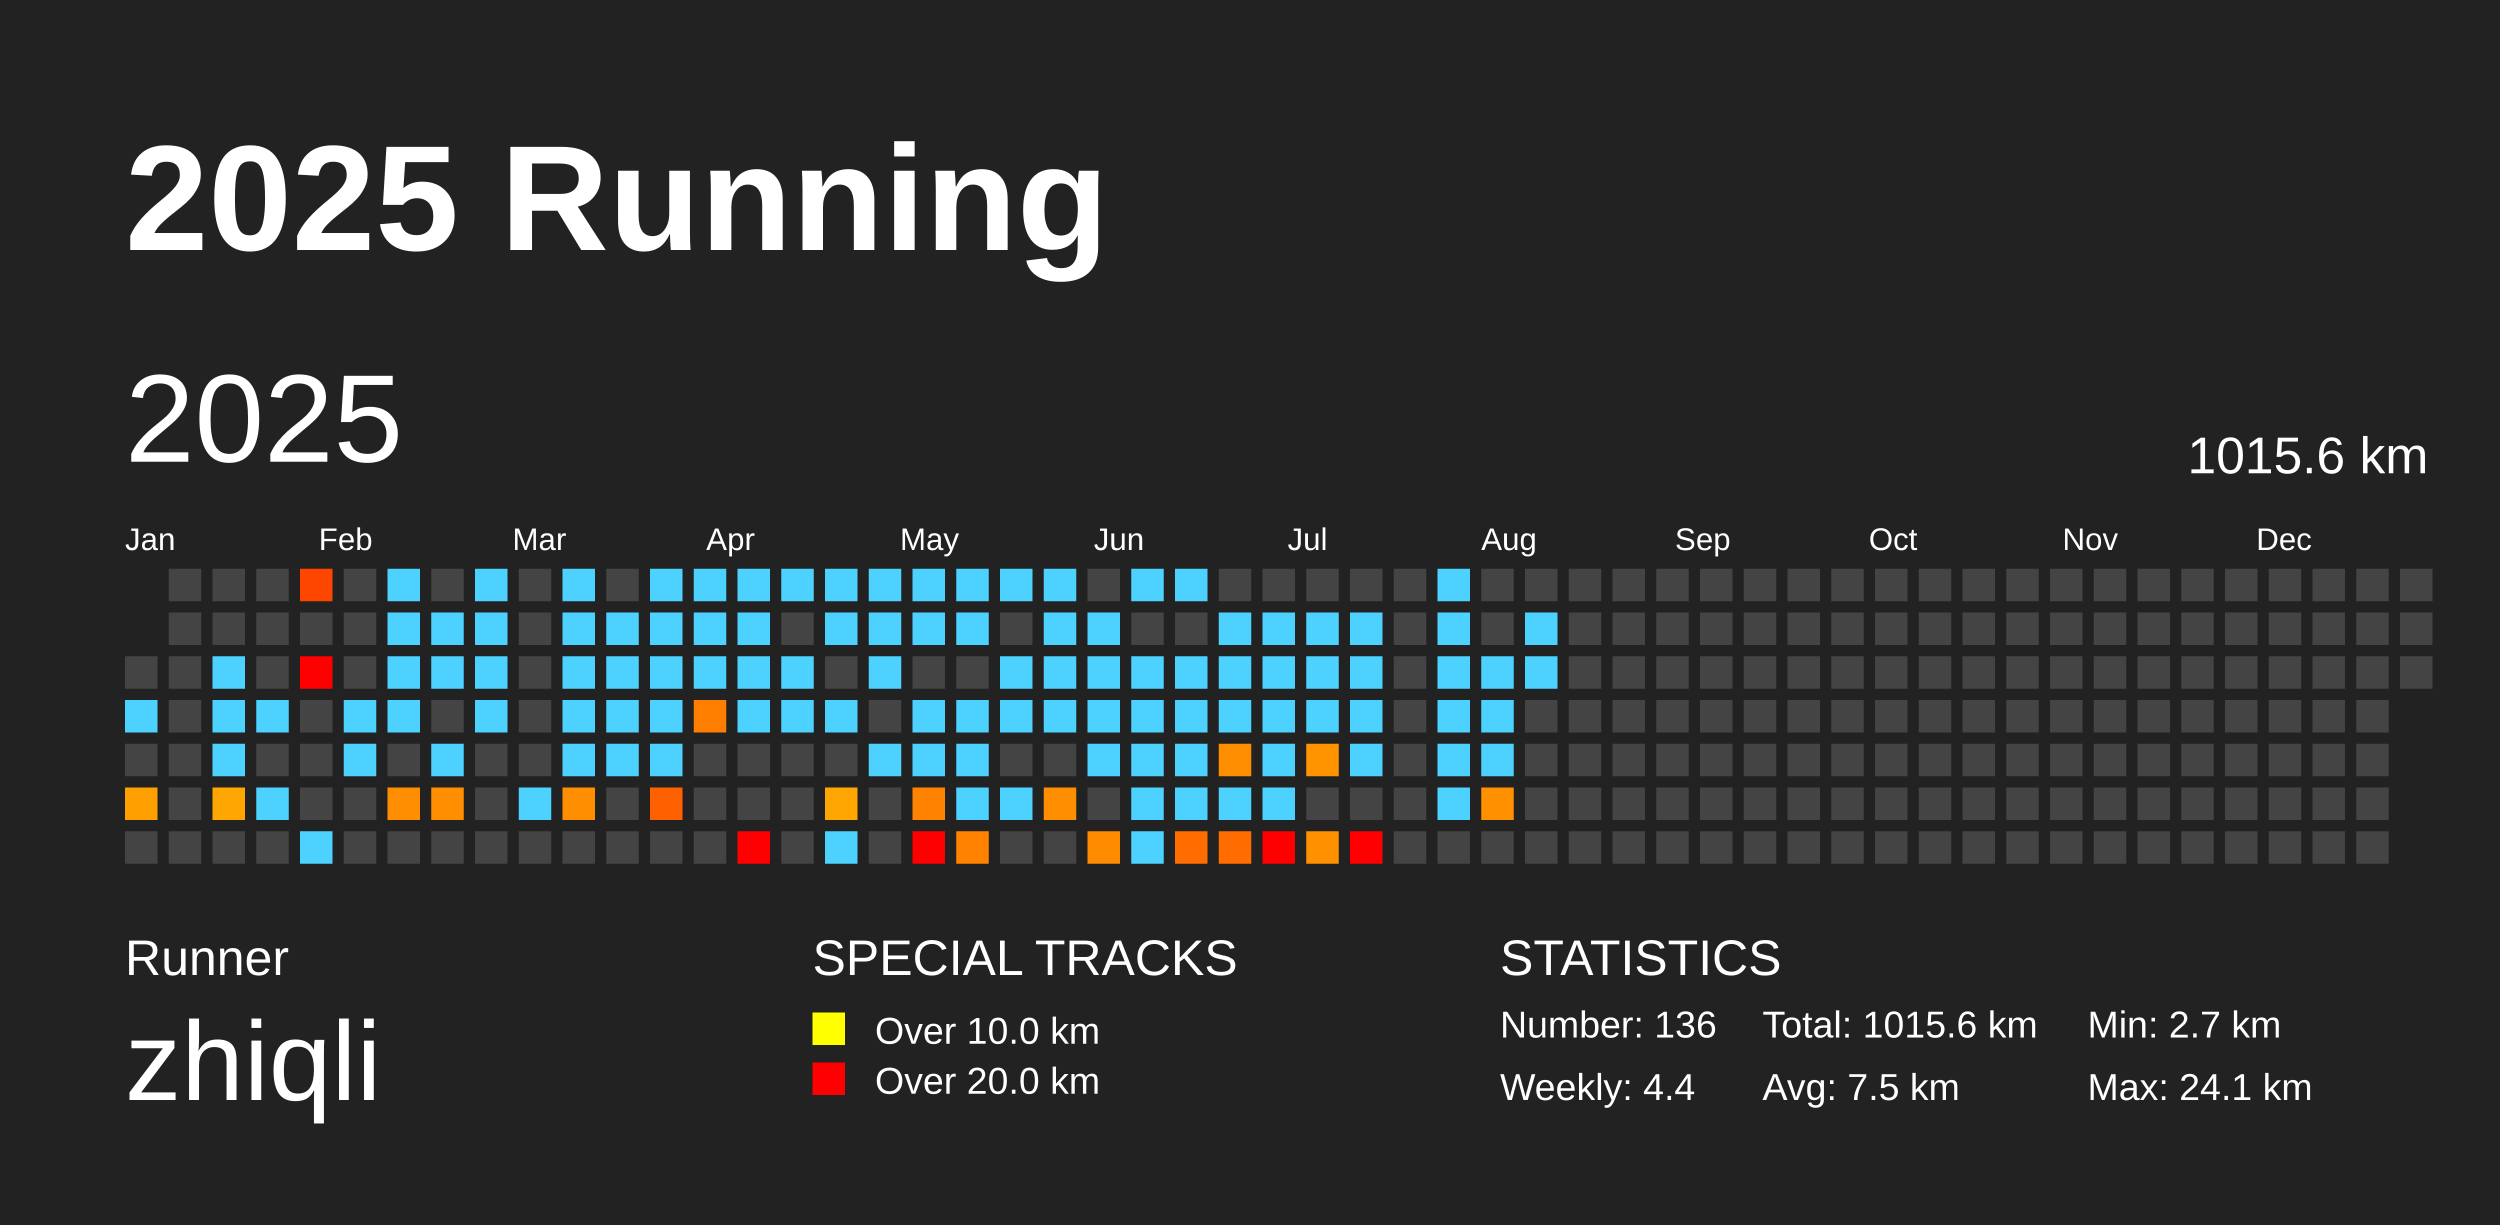
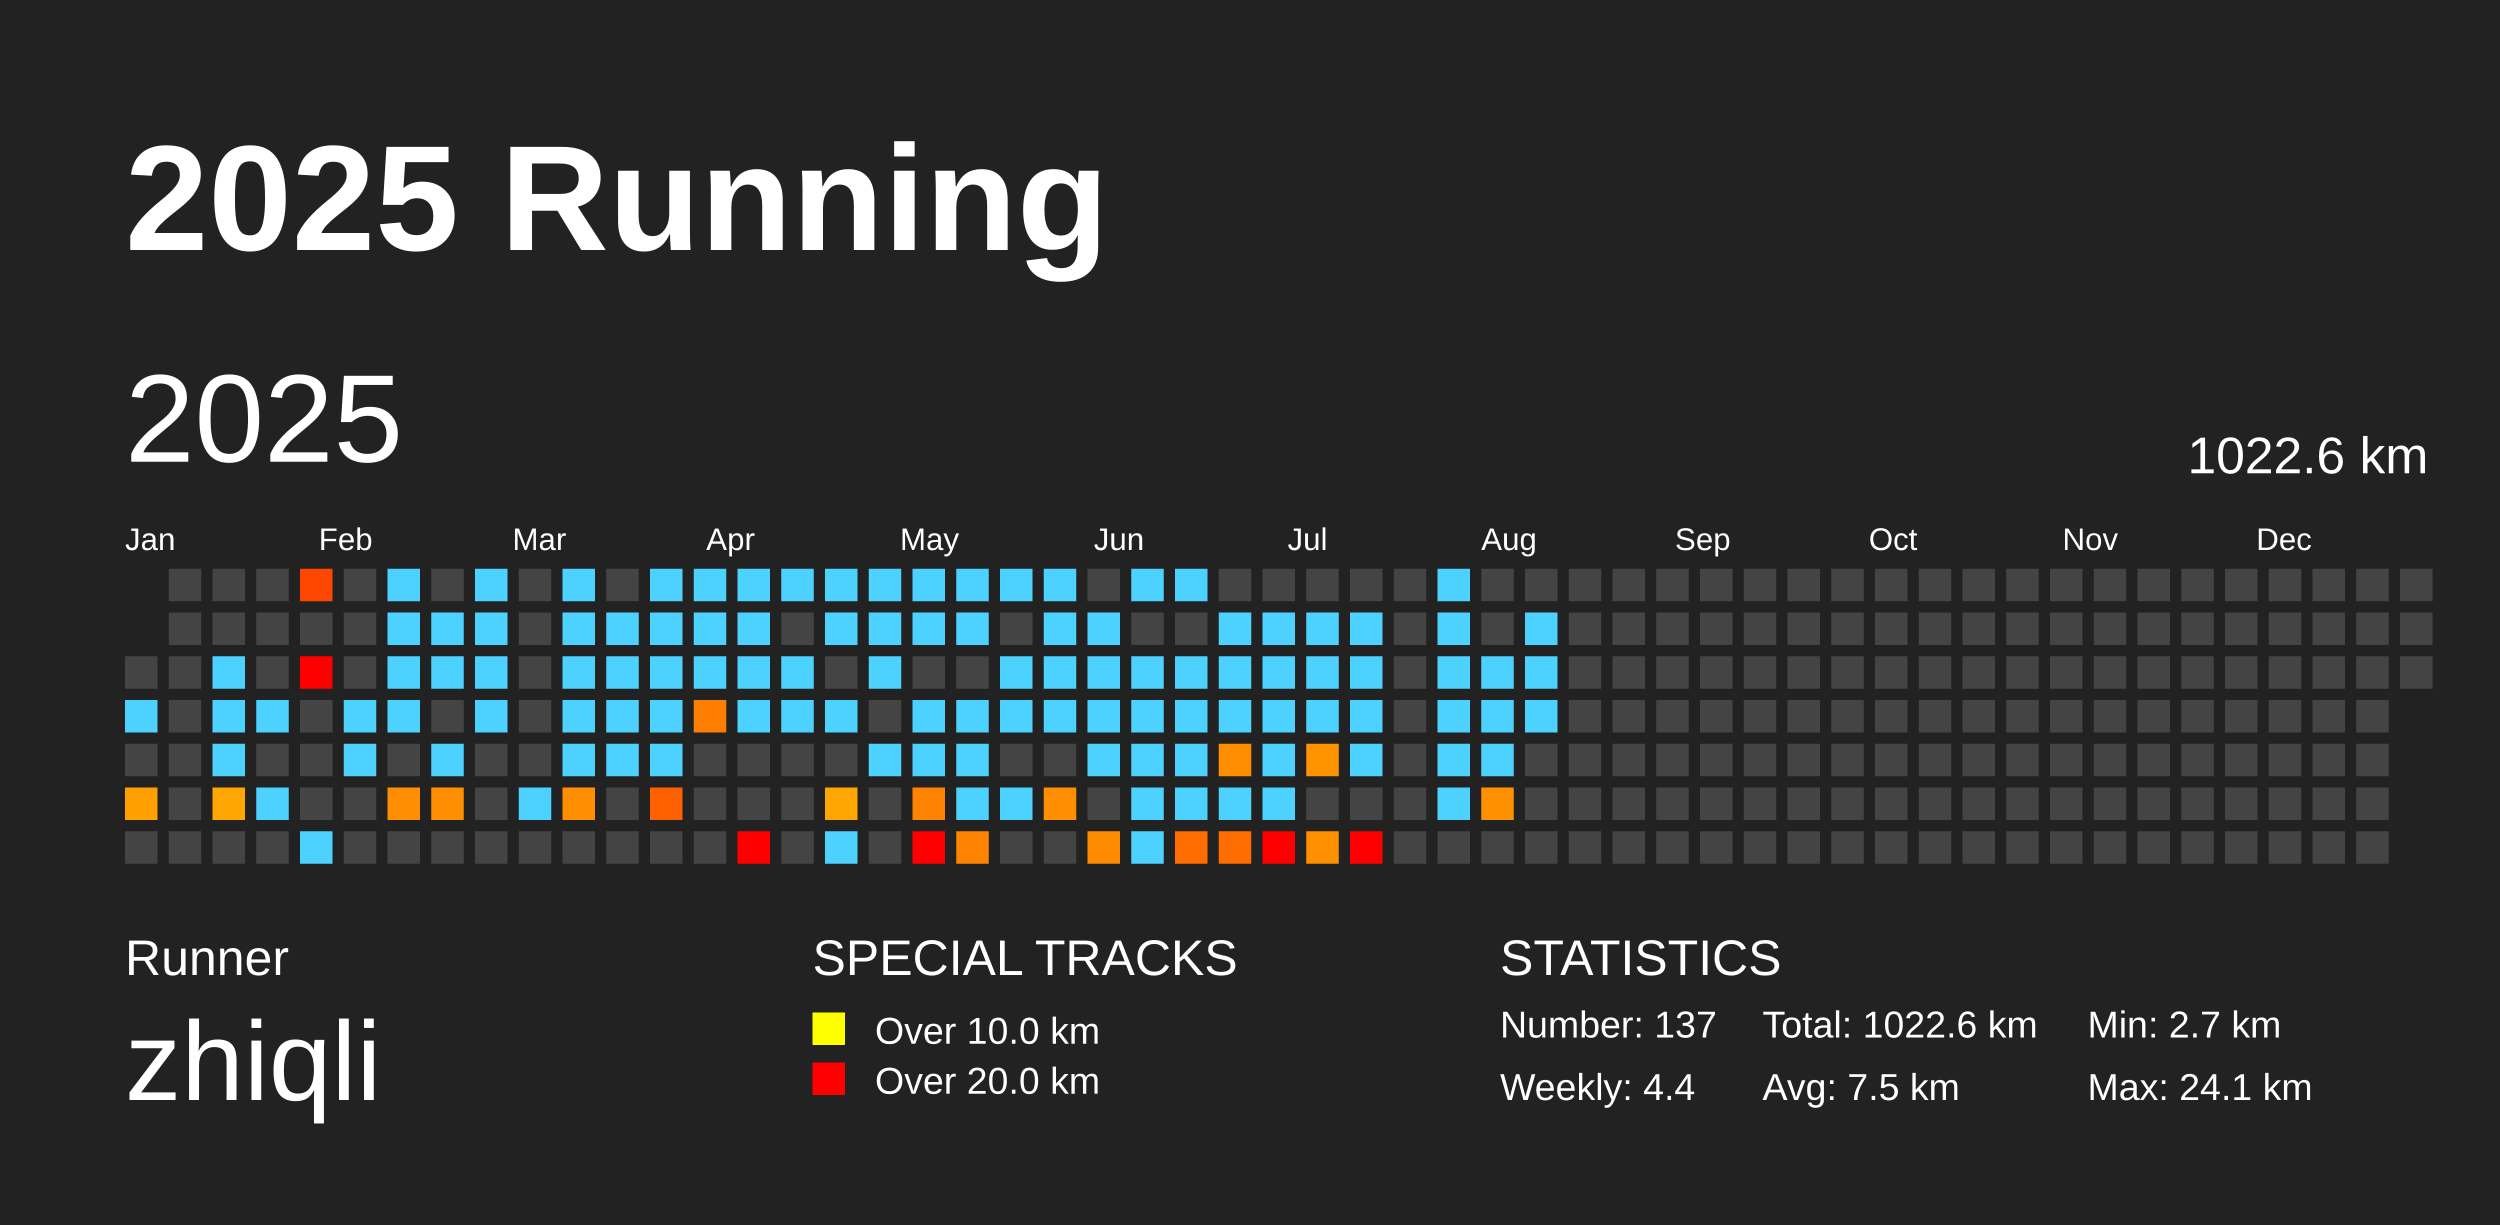
<svg xmlns="http://www.w3.org/2000/svg" baseProfile="full" height="98mm" version="1.1" viewBox="0,0,200,98" width="200mm">
  <defs />
  <rect fill="#222222" height="98" width="200" x="0" y="0" />
  <text fill="#FFFFFF" style="font-size:12px; font-family:Arial; font-weight:bold;" x="10" y="20">2025 Running</text>
  <text fill="#FFFFFF" style="font-size:4px; font-family:Arial" x="10" y="78">Runner</text>
  <text fill="#FFFFFF" style="font-size:9px; font-family:Arial" x="10" y="88">zhiqli</text>
  <text fill="#FFFFFF" style="font-size:4px; font-family:Arial" x="65" y="78">SPECIAL TRACKS</text>
  <rect fill="yellow" height="2.6" width="2.6" x="65" y="81" />
  <text fill="#FFFFFF" style="font-size:3px; font-family:Arial" x="70" y="83.5">Over 10.0 km</text>
  <rect fill="red" height="2.6" width="2.6" x="65" y="85" />
  <text fill="#FFFFFF" style="font-size:3px; font-family:Arial" x="70" y="87.5">Over 20.0 km</text>
  <text fill="#FFFFFF" style="font-size:4px; font-family:Arial" x="120" y="78">STATISTICS</text>
-   <text fill="#FFFFFF" style="font-size:3px; font-family:Arial" x="120" y="83">Number: 136</text>
+   <text fill="#FFFFFF" style="font-size:3px; font-family:Arial" x="120" y="83">Number: 137</text>
  <text fill="#FFFFFF" style="font-size:3px; font-family:Arial" x="120" y="88">Weekly: 4.4</text>
-   <text fill="#FFFFFF" style="font-size:3px; font-family:Arial" x="141" y="83">Total: 1015.6 km</text>
+   <text fill="#FFFFFF" style="font-size:3px; font-family:Arial" x="141" y="83">Total: 1022.6 km</text>
  <text fill="#FFFFFF" style="font-size:3px; font-family:Arial" x="141" y="88">Avg: 7.5 km</text>
  <text fill="#FFFFFF" style="font-size:3px; font-family:Arial" x="167" y="83">Min: 2.7 km</text>
  <text fill="#FFFFFF" style="font-size:3px; font-family:Arial" x="167" y="88">Max: 24.1 km</text>
  <text dominant-baseline="hanging" fill="#FFFFFF" style="font-size:10.0px; font-family:Arial;" x="10" y="30">2025</text>
-   <text dominant-baseline="hanging" fill="#FFFFFF" style="font-size:4.125px; font-family:Arial;" x="175" y="35">1015.6 km</text>
+   <text dominant-baseline="hanging" fill="#FFFFFF" style="font-size:4.125px; font-family:Arial;" x="175" y="35">1022.6 km</text>
  <text fill="#FFFFFF" style="font-size:2.5px; font-family:Arial" x="10.0" y="44">Jan</text>
  <text fill="#FFFFFF" style="font-size:2.5px; font-family:Arial" x="25.5" y="44">Feb</text>
  <text fill="#FFFFFF" style="font-size:2.5px; font-family:Arial" x="41.0" y="44">Mar</text>
  <text fill="#FFFFFF" style="font-size:2.5px; font-family:Arial" x="56.5" y="44">Apr</text>
  <text fill="#FFFFFF" style="font-size:2.5px; font-family:Arial" x="72.0" y="44">May</text>
  <text fill="#FFFFFF" style="font-size:2.5px; font-family:Arial" x="87.5" y="44">Jun</text>
  <text fill="#FFFFFF" style="font-size:2.5px; font-family:Arial" x="103.0" y="44">Jul</text>
  <text fill="#FFFFFF" style="font-size:2.5px; font-family:Arial" x="118.5" y="44">Aug</text>
  <text fill="#FFFFFF" style="font-size:2.5px; font-family:Arial" x="134.0" y="44">Sep</text>
  <text fill="#FFFFFF" style="font-size:2.5px; font-family:Arial" x="149.5" y="44">Oct</text>
  <text fill="#FFFFFF" style="font-size:2.5px; font-family:Arial" x="165.0" y="44">Nov</text>
  <text fill="#FFFFFF" style="font-size:2.5px; font-family:Arial" x="180.5" y="44">Dec</text>
  <rect fill="#444444" height="2.6" width="2.6" x="10.0" y="52.5" />
  <rect fill="#4dd2ff" height="2.6" width="2.6" x="10.0" y="56.0" />
  <rect fill="#444444" height="2.6" width="2.6" x="10.0" y="59.5" />
  <rect fill="#ffa000" height="2.6" width="2.6" x="10.0" y="63.0" />
  <rect fill="#444444" height="2.6" width="2.6" x="10.0" y="66.5" />
  <rect fill="#444444" height="2.6" width="2.6" x="13.5" y="45.5" />
  <rect fill="#444444" height="2.6" width="2.6" x="13.5" y="49.0" />
  <rect fill="#444444" height="2.6" width="2.6" x="13.5" y="52.5" />
  <rect fill="#444444" height="2.6" width="2.6" x="13.5" y="56.0" />
  <rect fill="#444444" height="2.6" width="2.6" x="13.5" y="59.5" />
  <rect fill="#444444" height="2.6" width="2.6" x="13.5" y="63.0" />
  <rect fill="#444444" height="2.6" width="2.6" x="13.5" y="66.5" />
  <rect fill="#444444" height="2.6" width="2.6" x="17.0" y="45.5" />
  <rect fill="#444444" height="2.6" width="2.6" x="17.0" y="49.0" />
  <rect fill="#4dd2ff" height="2.6" width="2.6" x="17.0" y="52.5" />
  <rect fill="#4dd2ff" height="2.6" width="2.6" x="17.0" y="56.0" />
  <rect fill="#4dd2ff" height="2.6" width="2.6" x="17.0" y="59.5" />
  <rect fill="#ffa700" height="2.6" width="2.6" x="17.0" y="63.0" />
  <rect fill="#444444" height="2.6" width="2.6" x="17.0" y="66.5" />
  <rect fill="#444444" height="2.6" width="2.6" x="20.5" y="45.5" />
  <rect fill="#444444" height="2.6" width="2.6" x="20.5" y="49.0" />
  <rect fill="#444444" height="2.6" width="2.6" x="20.5" y="52.5" />
  <rect fill="#4dd2ff" height="2.6" width="2.6" x="20.5" y="56.0" />
  <rect fill="#444444" height="2.6" width="2.6" x="20.5" y="59.5" />
  <rect fill="#4dd2ff" height="2.6" width="2.6" x="20.5" y="63.0" />
  <rect fill="#444444" height="2.6" width="2.6" x="20.5" y="66.5" />
  <rect fill="#ff4600" height="2.6" width="2.6" x="24.0" y="45.5" />
  <rect fill="#444444" height="2.6" width="2.6" x="24.0" y="49.0" />
  <rect fill="red" height="2.6" width="2.6" x="24.0" y="52.5" />
  <rect fill="#444444" height="2.6" width="2.6" x="24.0" y="56.0" />
  <rect fill="#444444" height="2.6" width="2.6" x="24.0" y="59.5" />
  <rect fill="#444444" height="2.6" width="2.6" x="24.0" y="63.0" />
  <rect fill="#4dd2ff" height="2.6" width="2.6" x="24.0" y="66.5" />
  <rect fill="#444444" height="2.6" width="2.6" x="27.5" y="45.5" />
  <rect fill="#444444" height="2.6" width="2.6" x="27.5" y="49.0" />
  <rect fill="#444444" height="2.6" width="2.6" x="27.5" y="52.5" />
  <rect fill="#4dd2ff" height="2.6" width="2.6" x="27.5" y="56.0" />
  <rect fill="#4dd2ff" height="2.6" width="2.6" x="27.5" y="59.5" />
  <rect fill="#444444" height="2.6" width="2.6" x="27.5" y="63.0" />
  <rect fill="#444444" height="2.6" width="2.6" x="27.5" y="66.5" />
  <rect fill="#4dd2ff" height="2.6" width="2.6" x="31.0" y="45.5" />
  <rect fill="#4dd2ff" height="2.6" width="2.6" x="31.0" y="49.0" />
  <rect fill="#4dd2ff" height="2.6" width="2.6" x="31.0" y="52.5" />
  <rect fill="#4dd2ff" height="2.6" width="2.6" x="31.0" y="56.0" />
  <rect fill="#444444" height="2.6" width="2.6" x="31.0" y="59.5" />
  <rect fill="#ff8e00" height="2.6" width="2.6" x="31.0" y="63.0" />
  <rect fill="#444444" height="2.6" width="2.6" x="31.0" y="66.5" />
  <rect fill="#444444" height="2.6" width="2.6" x="34.5" y="45.5" />
  <rect fill="#4dd2ff" height="2.6" width="2.6" x="34.5" y="49.0" />
  <rect fill="#4dd2ff" height="2.6" width="2.6" x="34.5" y="52.5" />
  <rect fill="#444444" height="2.6" width="2.6" x="34.5" y="56.0" />
  <rect fill="#4dd2ff" height="2.6" width="2.6" x="34.5" y="59.5" />
  <rect fill="#ff8f00" height="2.6" width="2.6" x="34.5" y="63.0" />
  <rect fill="#444444" height="2.6" width="2.6" x="34.5" y="66.5" />
  <rect fill="#4dd2ff" height="2.6" width="2.6" x="38.0" y="45.5" />
  <rect fill="#4dd2ff" height="2.6" width="2.6" x="38.0" y="49.0" />
  <rect fill="#4dd2ff" height="2.6" width="2.6" x="38.0" y="52.5" />
  <rect fill="#4dd2ff" height="2.6" width="2.6" x="38.0" y="56.0" />
  <rect fill="#444444" height="2.6" width="2.6" x="38.0" y="59.5" />
  <rect fill="#444444" height="2.6" width="2.6" x="38.0" y="63.0" />
  <rect fill="#444444" height="2.6" width="2.6" x="38.0" y="66.5" />
  <rect fill="#444444" height="2.6" width="2.6" x="41.5" y="45.5" />
  <rect fill="#444444" height="2.6" width="2.6" x="41.5" y="49.0" />
  <rect fill="#444444" height="2.6" width="2.6" x="41.5" y="52.5" />
  <rect fill="#444444" height="2.6" width="2.6" x="41.5" y="56.0" />
  <rect fill="#444444" height="2.6" width="2.6" x="41.5" y="59.5" />
  <rect fill="#4dd2ff" height="2.6" width="2.6" x="41.5" y="63.0" />
  <rect fill="#444444" height="2.6" width="2.6" x="41.5" y="66.5" />
  <rect fill="#4dd2ff" height="2.6" width="2.6" x="45.0" y="45.5" />
  <rect fill="#4dd2ff" height="2.6" width="2.6" x="45.0" y="49.0" />
  <rect fill="#4dd2ff" height="2.6" width="2.6" x="45.0" y="52.5" />
  <rect fill="#4dd2ff" height="2.6" width="2.6" x="45.0" y="56.0" />
  <rect fill="#4dd2ff" height="2.6" width="2.6" x="45.0" y="59.5" />
  <rect fill="#ff8f00" height="2.6" width="2.6" x="45.0" y="63.0" />
  <rect fill="#444444" height="2.6" width="2.6" x="45.0" y="66.5" />
  <rect fill="#444444" height="2.6" width="2.6" x="48.5" y="45.5" />
  <rect fill="#4dd2ff" height="2.6" width="2.6" x="48.5" y="49.0" />
  <rect fill="#4dd2ff" height="2.6" width="2.6" x="48.5" y="52.5" />
  <rect fill="#4dd2ff" height="2.6" width="2.6" x="48.5" y="56.0" />
  <rect fill="#4dd2ff" height="2.6" width="2.6" x="48.5" y="59.5" />
  <rect fill="#444444" height="2.6" width="2.6" x="48.5" y="63.0" />
  <rect fill="#444444" height="2.6" width="2.6" x="48.5" y="66.5" />
  <rect fill="#4dd2ff" height="2.6" width="2.6" x="52.0" y="45.5" />
  <rect fill="#4dd2ff" height="2.6" width="2.6" x="52.0" y="49.0" />
  <rect fill="#4dd2ff" height="2.6" width="2.6" x="52.0" y="52.5" />
  <rect fill="#4dd2ff" height="2.6" width="2.6" x="52.0" y="56.0" />
  <rect fill="#4dd2ff" height="2.6" width="2.6" x="52.0" y="59.5" />
  <rect fill="#ff6000" height="2.6" width="2.6" x="52.0" y="63.0" />
  <rect fill="#444444" height="2.6" width="2.6" x="52.0" y="66.5" />
  <rect fill="#4dd2ff" height="2.6" width="2.6" x="55.5" y="45.5" />
  <rect fill="#4dd2ff" height="2.6" width="2.6" x="55.5" y="49.0" />
  <rect fill="#4dd2ff" height="2.6" width="2.6" x="55.5" y="52.5" />
  <rect fill="#ff7e00" height="2.6" width="2.6" x="55.5" y="56.0" />
  <rect fill="#444444" height="2.6" width="2.6" x="55.5" y="59.5" />
  <rect fill="#444444" height="2.6" width="2.6" x="55.5" y="63.0" />
  <rect fill="#444444" height="2.6" width="2.6" x="55.5" y="66.5" />
  <rect fill="#4dd2ff" height="2.6" width="2.6" x="59.0" y="45.5" />
  <rect fill="#4dd2ff" height="2.6" width="2.6" x="59.0" y="49.0" />
  <rect fill="#4dd2ff" height="2.6" width="2.6" x="59.0" y="52.5" />
  <rect fill="#4dd2ff" height="2.6" width="2.6" x="59.0" y="56.0" />
  <rect fill="#444444" height="2.6" width="2.6" x="59.0" y="59.5" />
  <rect fill="#444444" height="2.6" width="2.6" x="59.0" y="63.0" />
  <rect fill="red" height="2.6" width="2.6" x="59.0" y="66.5" />
  <rect fill="#4dd2ff" height="2.6" width="2.6" x="62.5" y="45.5" />
  <rect fill="#444444" height="2.6" width="2.6" x="62.5" y="49.0" />
  <rect fill="#4dd2ff" height="2.6" width="2.6" x="62.5" y="52.5" />
  <rect fill="#4dd2ff" height="2.6" width="2.6" x="62.5" y="56.0" />
  <rect fill="#444444" height="2.6" width="2.6" x="62.5" y="59.5" />
  <rect fill="#444444" height="2.6" width="2.6" x="62.5" y="63.0" />
  <rect fill="#444444" height="2.6" width="2.6" x="62.5" y="66.5" />
  <rect fill="#4dd2ff" height="2.6" width="2.6" x="66.0" y="45.5" />
  <rect fill="#4dd2ff" height="2.6" width="2.6" x="66.0" y="49.0" />
  <rect fill="#444444" height="2.6" width="2.6" x="66.0" y="52.5" />
  <rect fill="#4dd2ff" height="2.6" width="2.6" x="66.0" y="56.0" />
  <rect fill="#444444" height="2.6" width="2.6" x="66.0" y="59.5" />
  <rect fill="#ffa700" height="2.6" width="2.6" x="66.0" y="63.0" />
  <rect fill="#4dd2ff" height="2.6" width="2.6" x="66.0" y="66.5" />
  <rect fill="#4dd2ff" height="2.6" width="2.6" x="69.5" y="45.5" />
  <rect fill="#4dd2ff" height="2.6" width="2.6" x="69.5" y="49.0" />
  <rect fill="#4dd2ff" height="2.6" width="2.6" x="69.5" y="52.5" />
  <rect fill="#444444" height="2.6" width="2.6" x="69.5" y="56.0" />
  <rect fill="#4dd2ff" height="2.6" width="2.6" x="69.5" y="59.5" />
  <rect fill="#444444" height="2.6" width="2.6" x="69.5" y="63.0" />
  <rect fill="#444444" height="2.6" width="2.6" x="69.5" y="66.5" />
  <rect fill="#4dd2ff" height="2.6" width="2.6" x="73.0" y="45.5" />
  <rect fill="#4dd2ff" height="2.6" width="2.6" x="73.0" y="49.0" />
  <rect fill="#444444" height="2.6" width="2.6" x="73.0" y="52.5" />
  <rect fill="#4dd2ff" height="2.6" width="2.6" x="73.0" y="56.0" />
  <rect fill="#4dd2ff" height="2.6" width="2.6" x="73.0" y="59.5" />
  <rect fill="#ff8300" height="2.6" width="2.6" x="73.0" y="63.0" />
  <rect fill="red" height="2.6" width="2.6" x="73.0" y="66.5" />
  <rect fill="#4dd2ff" height="2.6" width="2.6" x="76.5" y="45.5" />
  <rect fill="#4dd2ff" height="2.6" width="2.6" x="76.5" y="49.0" />
  <rect fill="#444444" height="2.6" width="2.6" x="76.5" y="52.5" />
  <rect fill="#4dd2ff" height="2.6" width="2.6" x="76.5" y="56.0" />
  <rect fill="#4dd2ff" height="2.6" width="2.6" x="76.5" y="59.5" />
  <rect fill="#4dd2ff" height="2.6" width="2.6" x="76.5" y="63.0" />
  <rect fill="#ff8300" height="2.6" width="2.6" x="76.5" y="66.5" />
  <rect fill="#4dd2ff" height="2.6" width="2.6" x="80.0" y="45.5" />
  <rect fill="#444444" height="2.6" width="2.6" x="80.0" y="49.0" />
  <rect fill="#4dd2ff" height="2.6" width="2.6" x="80.0" y="52.5" />
  <rect fill="#4dd2ff" height="2.6" width="2.6" x="80.0" y="56.0" />
  <rect fill="#444444" height="2.6" width="2.6" x="80.0" y="59.5" />
  <rect fill="#4dd2ff" height="2.6" width="2.6" x="80.0" y="63.0" />
  <rect fill="#444444" height="2.6" width="2.6" x="80.0" y="66.5" />
  <rect fill="#4dd2ff" height="2.6" width="2.6" x="83.5" y="45.5" />
  <rect fill="#4dd2ff" height="2.6" width="2.6" x="83.5" y="49.0" />
  <rect fill="#4dd2ff" height="2.6" width="2.6" x="83.5" y="52.5" />
  <rect fill="#4dd2ff" height="2.6" width="2.6" x="83.5" y="56.0" />
  <rect fill="#444444" height="2.6" width="2.6" x="83.5" y="59.5" />
  <rect fill="#ff8e00" height="2.6" width="2.6" x="83.5" y="63.0" />
  <rect fill="#444444" height="2.6" width="2.6" x="83.5" y="66.5" />
  <rect fill="#444444" height="2.6" width="2.6" x="87.0" y="45.5" />
  <rect fill="#4dd2ff" height="2.6" width="2.6" x="87.0" y="49.0" />
  <rect fill="#4dd2ff" height="2.6" width="2.6" x="87.0" y="52.5" />
  <rect fill="#4dd2ff" height="2.6" width="2.6" x="87.0" y="56.0" />
  <rect fill="#4dd2ff" height="2.6" width="2.6" x="87.0" y="59.5" />
  <rect fill="#444444" height="2.6" width="2.6" x="87.0" y="63.0" />
  <rect fill="#ff8c00" height="2.6" width="2.6" x="87.0" y="66.5" />
  <rect fill="#4dd2ff" height="2.6" width="2.6" x="90.5" y="45.5" />
  <rect fill="#444444" height="2.6" width="2.6" x="90.5" y="49.0" />
  <rect fill="#4dd2ff" height="2.6" width="2.6" x="90.5" y="52.5" />
  <rect fill="#4dd2ff" height="2.6" width="2.6" x="90.5" y="56.0" />
  <rect fill="#4dd2ff" height="2.6" width="2.6" x="90.5" y="59.5" />
  <rect fill="#4dd2ff" height="2.6" width="2.6" x="90.5" y="63.0" />
  <rect fill="#4dd2ff" height="2.6" width="2.6" x="90.5" y="66.5" />
  <rect fill="#4dd2ff" height="2.6" width="2.6" x="94.0" y="45.5" />
  <rect fill="#444444" height="2.6" width="2.6" x="94.0" y="49.0" />
  <rect fill="#4dd2ff" height="2.6" width="2.6" x="94.0" y="52.5" />
  <rect fill="#4dd2ff" height="2.6" width="2.6" x="94.0" y="56.0" />
  <rect fill="#4dd2ff" height="2.6" width="2.6" x="94.0" y="59.5" />
  <rect fill="#4dd2ff" height="2.6" width="2.6" x="94.0" y="63.0" />
  <rect fill="#ff6c00" height="2.6" width="2.6" x="94.0" y="66.5" />
  <rect fill="#444444" height="2.6" width="2.6" x="97.5" y="45.5" />
  <rect fill="#4dd2ff" height="2.6" width="2.6" x="97.5" y="49.0" />
  <rect fill="#4dd2ff" height="2.6" width="2.6" x="97.5" y="52.5" />
  <rect fill="#4dd2ff" height="2.6" width="2.6" x="97.5" y="56.0" />
  <rect fill="#ff8d00" height="2.6" width="2.6" x="97.5" y="59.5" />
  <rect fill="#4dd2ff" height="2.6" width="2.6" x="97.5" y="63.0" />
  <rect fill="#ff6d00" height="2.6" width="2.6" x="97.5" y="66.5" />
  <rect fill="#444444" height="2.6" width="2.6" x="101.0" y="45.5" />
  <rect fill="#4dd2ff" height="2.6" width="2.6" x="101.0" y="49.0" />
  <rect fill="#4dd2ff" height="2.6" width="2.6" x="101.0" y="52.5" />
  <rect fill="#4dd2ff" height="2.6" width="2.6" x="101.0" y="56.0" />
  <rect fill="#4dd2ff" height="2.6" width="2.6" x="101.0" y="59.5" />
  <rect fill="#4dd2ff" height="2.6" width="2.6" x="101.0" y="63.0" />
  <rect fill="red" height="2.6" width="2.6" x="101.0" y="66.5" />
  <rect fill="#444444" height="2.6" width="2.6" x="104.5" y="45.5" />
  <rect fill="#4dd2ff" height="2.6" width="2.6" x="104.5" y="49.0" />
  <rect fill="#4dd2ff" height="2.6" width="2.6" x="104.5" y="52.5" />
  <rect fill="#4dd2ff" height="2.6" width="2.6" x="104.5" y="56.0" />
  <rect fill="#ff9400" height="2.6" width="2.6" x="104.5" y="59.5" />
  <rect fill="#444444" height="2.6" width="2.6" x="104.5" y="63.0" />
  <rect fill="#ff9100" height="2.6" width="2.6" x="104.5" y="66.5" />
  <rect fill="#444444" height="2.6" width="2.6" x="108.0" y="45.5" />
  <rect fill="#4dd2ff" height="2.6" width="2.6" x="108.0" y="49.0" />
  <rect fill="#4dd2ff" height="2.6" width="2.6" x="108.0" y="52.5" />
  <rect fill="#4dd2ff" height="2.6" width="2.6" x="108.0" y="56.0" />
  <rect fill="#4dd2ff" height="2.6" width="2.6" x="108.0" y="59.5" />
  <rect fill="#444444" height="2.6" width="2.6" x="108.0" y="63.0" />
  <rect fill="red" height="2.6" width="2.6" x="108.0" y="66.5" />
  <rect fill="#444444" height="2.6" width="2.6" x="111.5" y="45.5" />
  <rect fill="#444444" height="2.6" width="2.6" x="111.5" y="49.0" />
  <rect fill="#444444" height="2.6" width="2.6" x="111.5" y="52.5" />
  <rect fill="#444444" height="2.6" width="2.6" x="111.5" y="56.0" />
  <rect fill="#444444" height="2.6" width="2.6" x="111.5" y="59.5" />
  <rect fill="#444444" height="2.6" width="2.6" x="111.5" y="63.0" />
  <rect fill="#444444" height="2.6" width="2.6" x="111.5" y="66.5" />
  <rect fill="#4dd2ff" height="2.6" width="2.6" x="115.0" y="45.5" />
  <rect fill="#4dd2ff" height="2.6" width="2.6" x="115.0" y="49.0" />
  <rect fill="#4dd2ff" height="2.6" width="2.6" x="115.0" y="52.5" />
  <rect fill="#4dd2ff" height="2.6" width="2.6" x="115.0" y="56.0" />
  <rect fill="#4dd2ff" height="2.6" width="2.6" x="115.0" y="59.5" />
  <rect fill="#4dd2ff" height="2.6" width="2.6" x="115.0" y="63.0" />
  <rect fill="#444444" height="2.6" width="2.6" x="115.0" y="66.5" />
  <rect fill="#444444" height="2.6" width="2.6" x="118.5" y="45.5" />
  <rect fill="#444444" height="2.6" width="2.6" x="118.5" y="49.0" />
  <rect fill="#4dd2ff" height="2.6" width="2.6" x="118.5" y="52.5" />
  <rect fill="#4dd2ff" height="2.6" width="2.6" x="118.5" y="56.0" />
  <rect fill="#4dd2ff" height="2.6" width="2.6" x="118.5" y="59.5" />
  <rect fill="#ff9000" height="2.6" width="2.6" x="118.5" y="63.0" />
  <rect fill="#444444" height="2.6" width="2.6" x="118.5" y="66.5" />
  <rect fill="#444444" height="2.6" width="2.6" x="122.0" y="45.5" />
  <rect fill="#4dd2ff" height="2.6" width="2.6" x="122.0" y="49.0" />
  <rect fill="#4dd2ff" height="2.6" width="2.6" x="122.0" y="52.5" />
-   <rect fill="#444444" height="2.6" width="2.6" x="122.0" y="56.0" />
+   <rect fill="#4dd2ff" height="2.6" width="2.6" x="122.0" y="56.0" />
  <rect fill="#444444" height="2.6" width="2.6" x="122.0" y="59.5" />
  <rect fill="#444444" height="2.6" width="2.6" x="122.0" y="63.0" />
  <rect fill="#444444" height="2.6" width="2.6" x="122.0" y="66.5" />
  <rect fill="#444444" height="2.6" width="2.6" x="125.5" y="45.5" />
  <rect fill="#444444" height="2.6" width="2.6" x="125.5" y="49.0" />
  <rect fill="#444444" height="2.6" width="2.6" x="125.5" y="52.5" />
  <rect fill="#444444" height="2.6" width="2.6" x="125.5" y="56.0" />
  <rect fill="#444444" height="2.6" width="2.6" x="125.5" y="59.5" />
  <rect fill="#444444" height="2.6" width="2.6" x="125.5" y="63.0" />
  <rect fill="#444444" height="2.6" width="2.6" x="125.5" y="66.5" />
  <rect fill="#444444" height="2.6" width="2.6" x="129.0" y="45.5" />
  <rect fill="#444444" height="2.6" width="2.6" x="129.0" y="49.0" />
  <rect fill="#444444" height="2.6" width="2.6" x="129.0" y="52.5" />
  <rect fill="#444444" height="2.6" width="2.6" x="129.0" y="56.0" />
  <rect fill="#444444" height="2.6" width="2.6" x="129.0" y="59.5" />
  <rect fill="#444444" height="2.6" width="2.6" x="129.0" y="63.0" />
  <rect fill="#444444" height="2.6" width="2.6" x="129.0" y="66.5" />
  <rect fill="#444444" height="2.6" width="2.6" x="132.5" y="45.5" />
  <rect fill="#444444" height="2.6" width="2.6" x="132.5" y="49.0" />
  <rect fill="#444444" height="2.6" width="2.6" x="132.5" y="52.5" />
  <rect fill="#444444" height="2.6" width="2.6" x="132.5" y="56.0" />
  <rect fill="#444444" height="2.6" width="2.6" x="132.5" y="59.5" />
  <rect fill="#444444" height="2.6" width="2.6" x="132.5" y="63.0" />
  <rect fill="#444444" height="2.6" width="2.6" x="132.5" y="66.5" />
  <rect fill="#444444" height="2.6" width="2.6" x="136.0" y="45.5" />
  <rect fill="#444444" height="2.6" width="2.6" x="136.0" y="49.0" />
  <rect fill="#444444" height="2.6" width="2.6" x="136.0" y="52.5" />
  <rect fill="#444444" height="2.6" width="2.6" x="136.0" y="56.0" />
  <rect fill="#444444" height="2.6" width="2.6" x="136.0" y="59.5" />
  <rect fill="#444444" height="2.6" width="2.6" x="136.0" y="63.0" />
  <rect fill="#444444" height="2.6" width="2.6" x="136.0" y="66.5" />
  <rect fill="#444444" height="2.6" width="2.6" x="139.5" y="45.5" />
  <rect fill="#444444" height="2.6" width="2.6" x="139.5" y="49.0" />
  <rect fill="#444444" height="2.6" width="2.6" x="139.5" y="52.5" />
  <rect fill="#444444" height="2.6" width="2.6" x="139.5" y="56.0" />
  <rect fill="#444444" height="2.6" width="2.6" x="139.5" y="59.5" />
  <rect fill="#444444" height="2.6" width="2.6" x="139.5" y="63.0" />
  <rect fill="#444444" height="2.6" width="2.6" x="139.5" y="66.5" />
  <rect fill="#444444" height="2.6" width="2.6" x="143.0" y="45.5" />
  <rect fill="#444444" height="2.6" width="2.6" x="143.0" y="49.0" />
  <rect fill="#444444" height="2.6" width="2.6" x="143.0" y="52.5" />
  <rect fill="#444444" height="2.6" width="2.6" x="143.0" y="56.0" />
  <rect fill="#444444" height="2.6" width="2.6" x="143.0" y="59.5" />
  <rect fill="#444444" height="2.6" width="2.6" x="143.0" y="63.0" />
  <rect fill="#444444" height="2.6" width="2.6" x="143.0" y="66.5" />
  <rect fill="#444444" height="2.6" width="2.6" x="146.5" y="45.5" />
  <rect fill="#444444" height="2.6" width="2.6" x="146.5" y="49.0" />
  <rect fill="#444444" height="2.6" width="2.6" x="146.5" y="52.5" />
  <rect fill="#444444" height="2.6" width="2.6" x="146.5" y="56.0" />
  <rect fill="#444444" height="2.6" width="2.6" x="146.5" y="59.5" />
  <rect fill="#444444" height="2.6" width="2.6" x="146.5" y="63.0" />
  <rect fill="#444444" height="2.6" width="2.6" x="146.5" y="66.5" />
  <rect fill="#444444" height="2.6" width="2.6" x="150.0" y="45.5" />
  <rect fill="#444444" height="2.6" width="2.6" x="150.0" y="49.0" />
  <rect fill="#444444" height="2.6" width="2.6" x="150.0" y="52.5" />
  <rect fill="#444444" height="2.6" width="2.6" x="150.0" y="56.0" />
  <rect fill="#444444" height="2.6" width="2.6" x="150.0" y="59.5" />
  <rect fill="#444444" height="2.6" width="2.6" x="150.0" y="63.0" />
  <rect fill="#444444" height="2.6" width="2.6" x="150.0" y="66.5" />
  <rect fill="#444444" height="2.6" width="2.6" x="153.5" y="45.5" />
  <rect fill="#444444" height="2.6" width="2.6" x="153.5" y="49.0" />
  <rect fill="#444444" height="2.6" width="2.6" x="153.5" y="52.5" />
  <rect fill="#444444" height="2.6" width="2.6" x="153.5" y="56.0" />
  <rect fill="#444444" height="2.6" width="2.6" x="153.5" y="59.5" />
  <rect fill="#444444" height="2.6" width="2.6" x="153.5" y="63.0" />
  <rect fill="#444444" height="2.6" width="2.6" x="153.5" y="66.5" />
  <rect fill="#444444" height="2.6" width="2.6" x="157.0" y="45.5" />
  <rect fill="#444444" height="2.6" width="2.6" x="157.0" y="49.0" />
  <rect fill="#444444" height="2.6" width="2.6" x="157.0" y="52.5" />
  <rect fill="#444444" height="2.6" width="2.6" x="157.0" y="56.0" />
  <rect fill="#444444" height="2.6" width="2.6" x="157.0" y="59.5" />
  <rect fill="#444444" height="2.6" width="2.6" x="157.0" y="63.0" />
  <rect fill="#444444" height="2.6" width="2.6" x="157.0" y="66.5" />
  <rect fill="#444444" height="2.6" width="2.6" x="160.5" y="45.5" />
  <rect fill="#444444" height="2.6" width="2.6" x="160.5" y="49.0" />
  <rect fill="#444444" height="2.6" width="2.6" x="160.5" y="52.5" />
  <rect fill="#444444" height="2.6" width="2.6" x="160.5" y="56.0" />
  <rect fill="#444444" height="2.6" width="2.6" x="160.5" y="59.5" />
  <rect fill="#444444" height="2.6" width="2.6" x="160.5" y="63.0" />
  <rect fill="#444444" height="2.6" width="2.6" x="160.5" y="66.5" />
  <rect fill="#444444" height="2.6" width="2.6" x="164.0" y="45.5" />
  <rect fill="#444444" height="2.6" width="2.6" x="164.0" y="49.0" />
  <rect fill="#444444" height="2.6" width="2.6" x="164.0" y="52.5" />
  <rect fill="#444444" height="2.6" width="2.6" x="164.0" y="56.0" />
  <rect fill="#444444" height="2.6" width="2.6" x="164.0" y="59.5" />
  <rect fill="#444444" height="2.6" width="2.6" x="164.0" y="63.0" />
  <rect fill="#444444" height="2.6" width="2.6" x="164.0" y="66.5" />
  <rect fill="#444444" height="2.6" width="2.6" x="167.5" y="45.5" />
  <rect fill="#444444" height="2.6" width="2.6" x="167.5" y="49.0" />
  <rect fill="#444444" height="2.6" width="2.6" x="167.5" y="52.5" />
  <rect fill="#444444" height="2.6" width="2.6" x="167.5" y="56.0" />
  <rect fill="#444444" height="2.6" width="2.6" x="167.5" y="59.5" />
  <rect fill="#444444" height="2.6" width="2.6" x="167.5" y="63.0" />
  <rect fill="#444444" height="2.6" width="2.6" x="167.5" y="66.5" />
  <rect fill="#444444" height="2.6" width="2.6" x="171.0" y="45.5" />
  <rect fill="#444444" height="2.6" width="2.6" x="171.0" y="49.0" />
  <rect fill="#444444" height="2.6" width="2.6" x="171.0" y="52.5" />
  <rect fill="#444444" height="2.6" width="2.6" x="171.0" y="56.0" />
  <rect fill="#444444" height="2.6" width="2.6" x="171.0" y="59.5" />
  <rect fill="#444444" height="2.6" width="2.6" x="171.0" y="63.0" />
  <rect fill="#444444" height="2.6" width="2.6" x="171.0" y="66.5" />
  <rect fill="#444444" height="2.6" width="2.6" x="174.5" y="45.5" />
  <rect fill="#444444" height="2.6" width="2.6" x="174.5" y="49.0" />
  <rect fill="#444444" height="2.6" width="2.6" x="174.5" y="52.5" />
  <rect fill="#444444" height="2.6" width="2.6" x="174.5" y="56.0" />
  <rect fill="#444444" height="2.6" width="2.6" x="174.5" y="59.5" />
  <rect fill="#444444" height="2.6" width="2.6" x="174.5" y="63.0" />
  <rect fill="#444444" height="2.6" width="2.6" x="174.5" y="66.5" />
  <rect fill="#444444" height="2.6" width="2.6" x="178.0" y="45.5" />
  <rect fill="#444444" height="2.6" width="2.6" x="178.0" y="49.0" />
  <rect fill="#444444" height="2.6" width="2.6" x="178.0" y="52.5" />
  <rect fill="#444444" height="2.6" width="2.6" x="178.0" y="56.0" />
  <rect fill="#444444" height="2.6" width="2.6" x="178.0" y="59.5" />
  <rect fill="#444444" height="2.6" width="2.6" x="178.0" y="63.0" />
  <rect fill="#444444" height="2.6" width="2.6" x="178.0" y="66.5" />
  <rect fill="#444444" height="2.6" width="2.6" x="181.5" y="45.5" />
  <rect fill="#444444" height="2.6" width="2.6" x="181.5" y="49.0" />
  <rect fill="#444444" height="2.6" width="2.6" x="181.5" y="52.5" />
  <rect fill="#444444" height="2.6" width="2.6" x="181.5" y="56.0" />
  <rect fill="#444444" height="2.6" width="2.6" x="181.5" y="59.5" />
  <rect fill="#444444" height="2.6" width="2.6" x="181.5" y="63.0" />
  <rect fill="#444444" height="2.6" width="2.6" x="181.5" y="66.5" />
  <rect fill="#444444" height="2.6" width="2.6" x="185.0" y="45.5" />
  <rect fill="#444444" height="2.6" width="2.6" x="185.0" y="49.0" />
  <rect fill="#444444" height="2.6" width="2.6" x="185.0" y="52.5" />
  <rect fill="#444444" height="2.6" width="2.6" x="185.0" y="56.0" />
  <rect fill="#444444" height="2.6" width="2.6" x="185.0" y="59.5" />
  <rect fill="#444444" height="2.6" width="2.6" x="185.0" y="63.0" />
  <rect fill="#444444" height="2.6" width="2.6" x="185.0" y="66.5" />
  <rect fill="#444444" height="2.6" width="2.6" x="188.5" y="45.5" />
  <rect fill="#444444" height="2.6" width="2.6" x="188.5" y="49.0" />
  <rect fill="#444444" height="2.6" width="2.6" x="188.5" y="52.5" />
  <rect fill="#444444" height="2.6" width="2.6" x="188.5" y="56.0" />
  <rect fill="#444444" height="2.6" width="2.6" x="188.5" y="59.5" />
  <rect fill="#444444" height="2.6" width="2.6" x="188.5" y="63.0" />
  <rect fill="#444444" height="2.6" width="2.6" x="188.5" y="66.5" />
  <rect fill="#444444" height="2.6" width="2.6" x="192.0" y="45.5" />
  <rect fill="#444444" height="2.6" width="2.6" x="192.0" y="49.0" />
  <rect fill="#444444" height="2.6" width="2.6" x="192.0" y="52.5" />
</svg>
